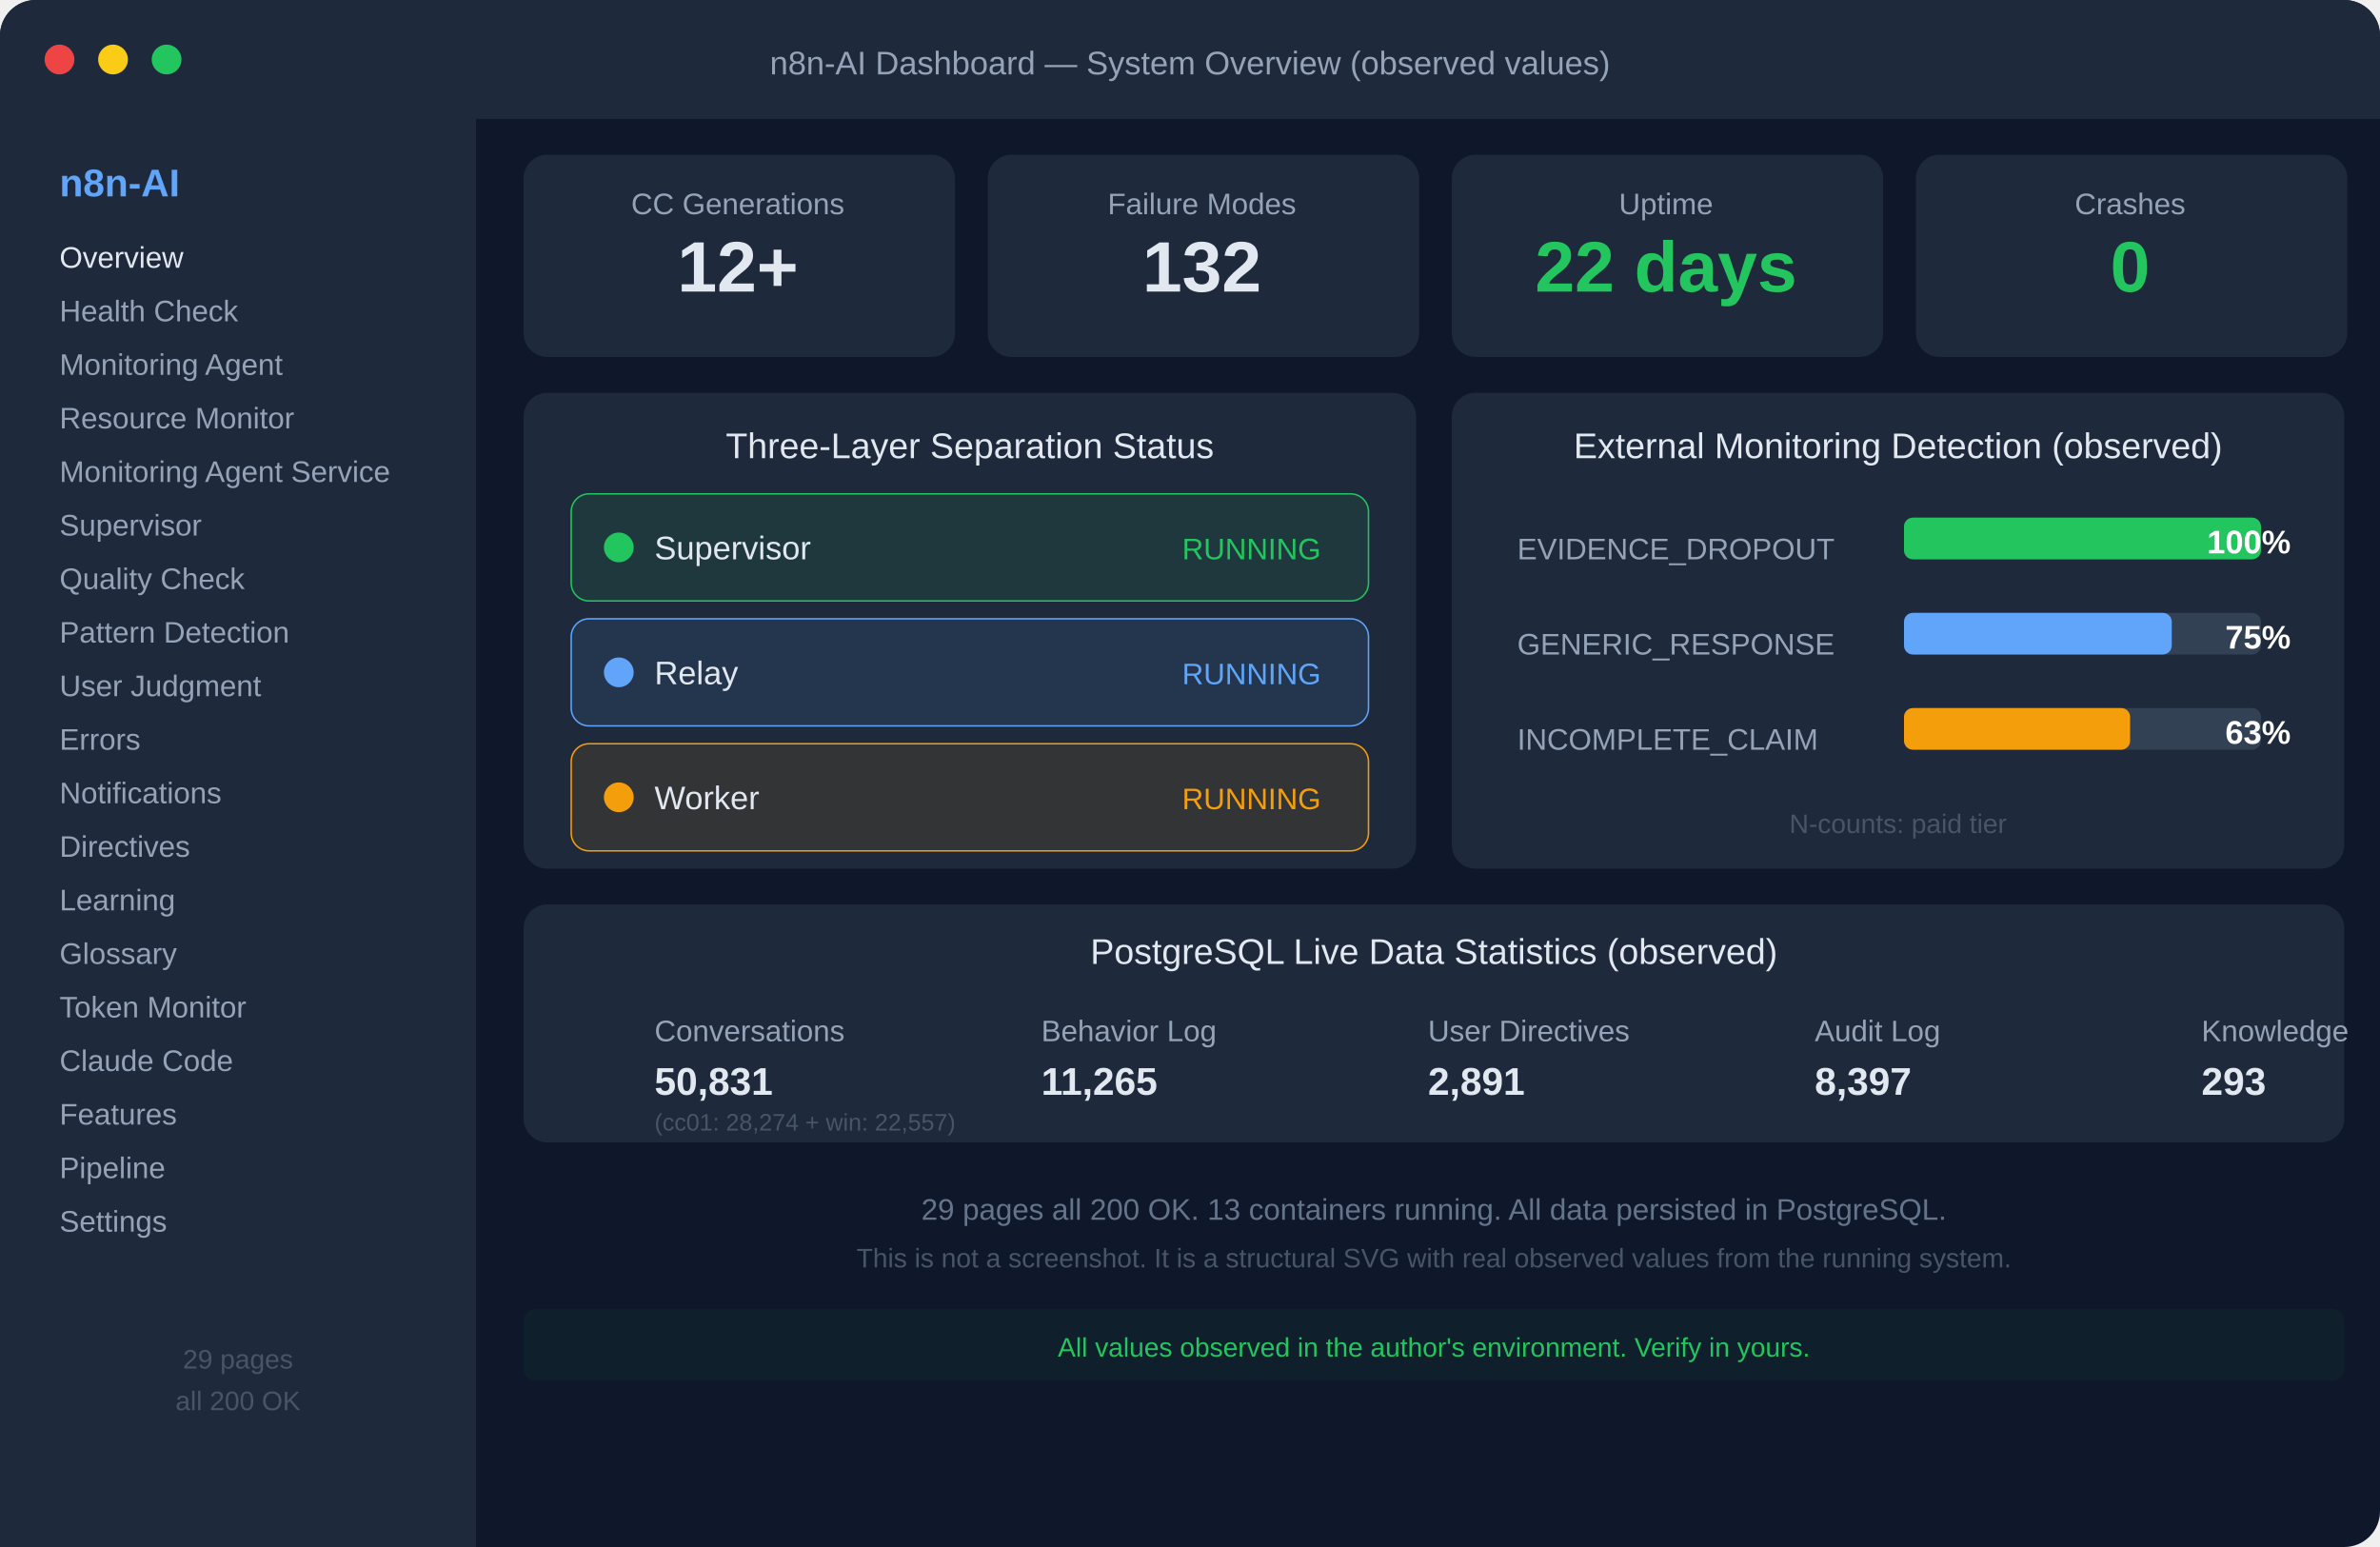
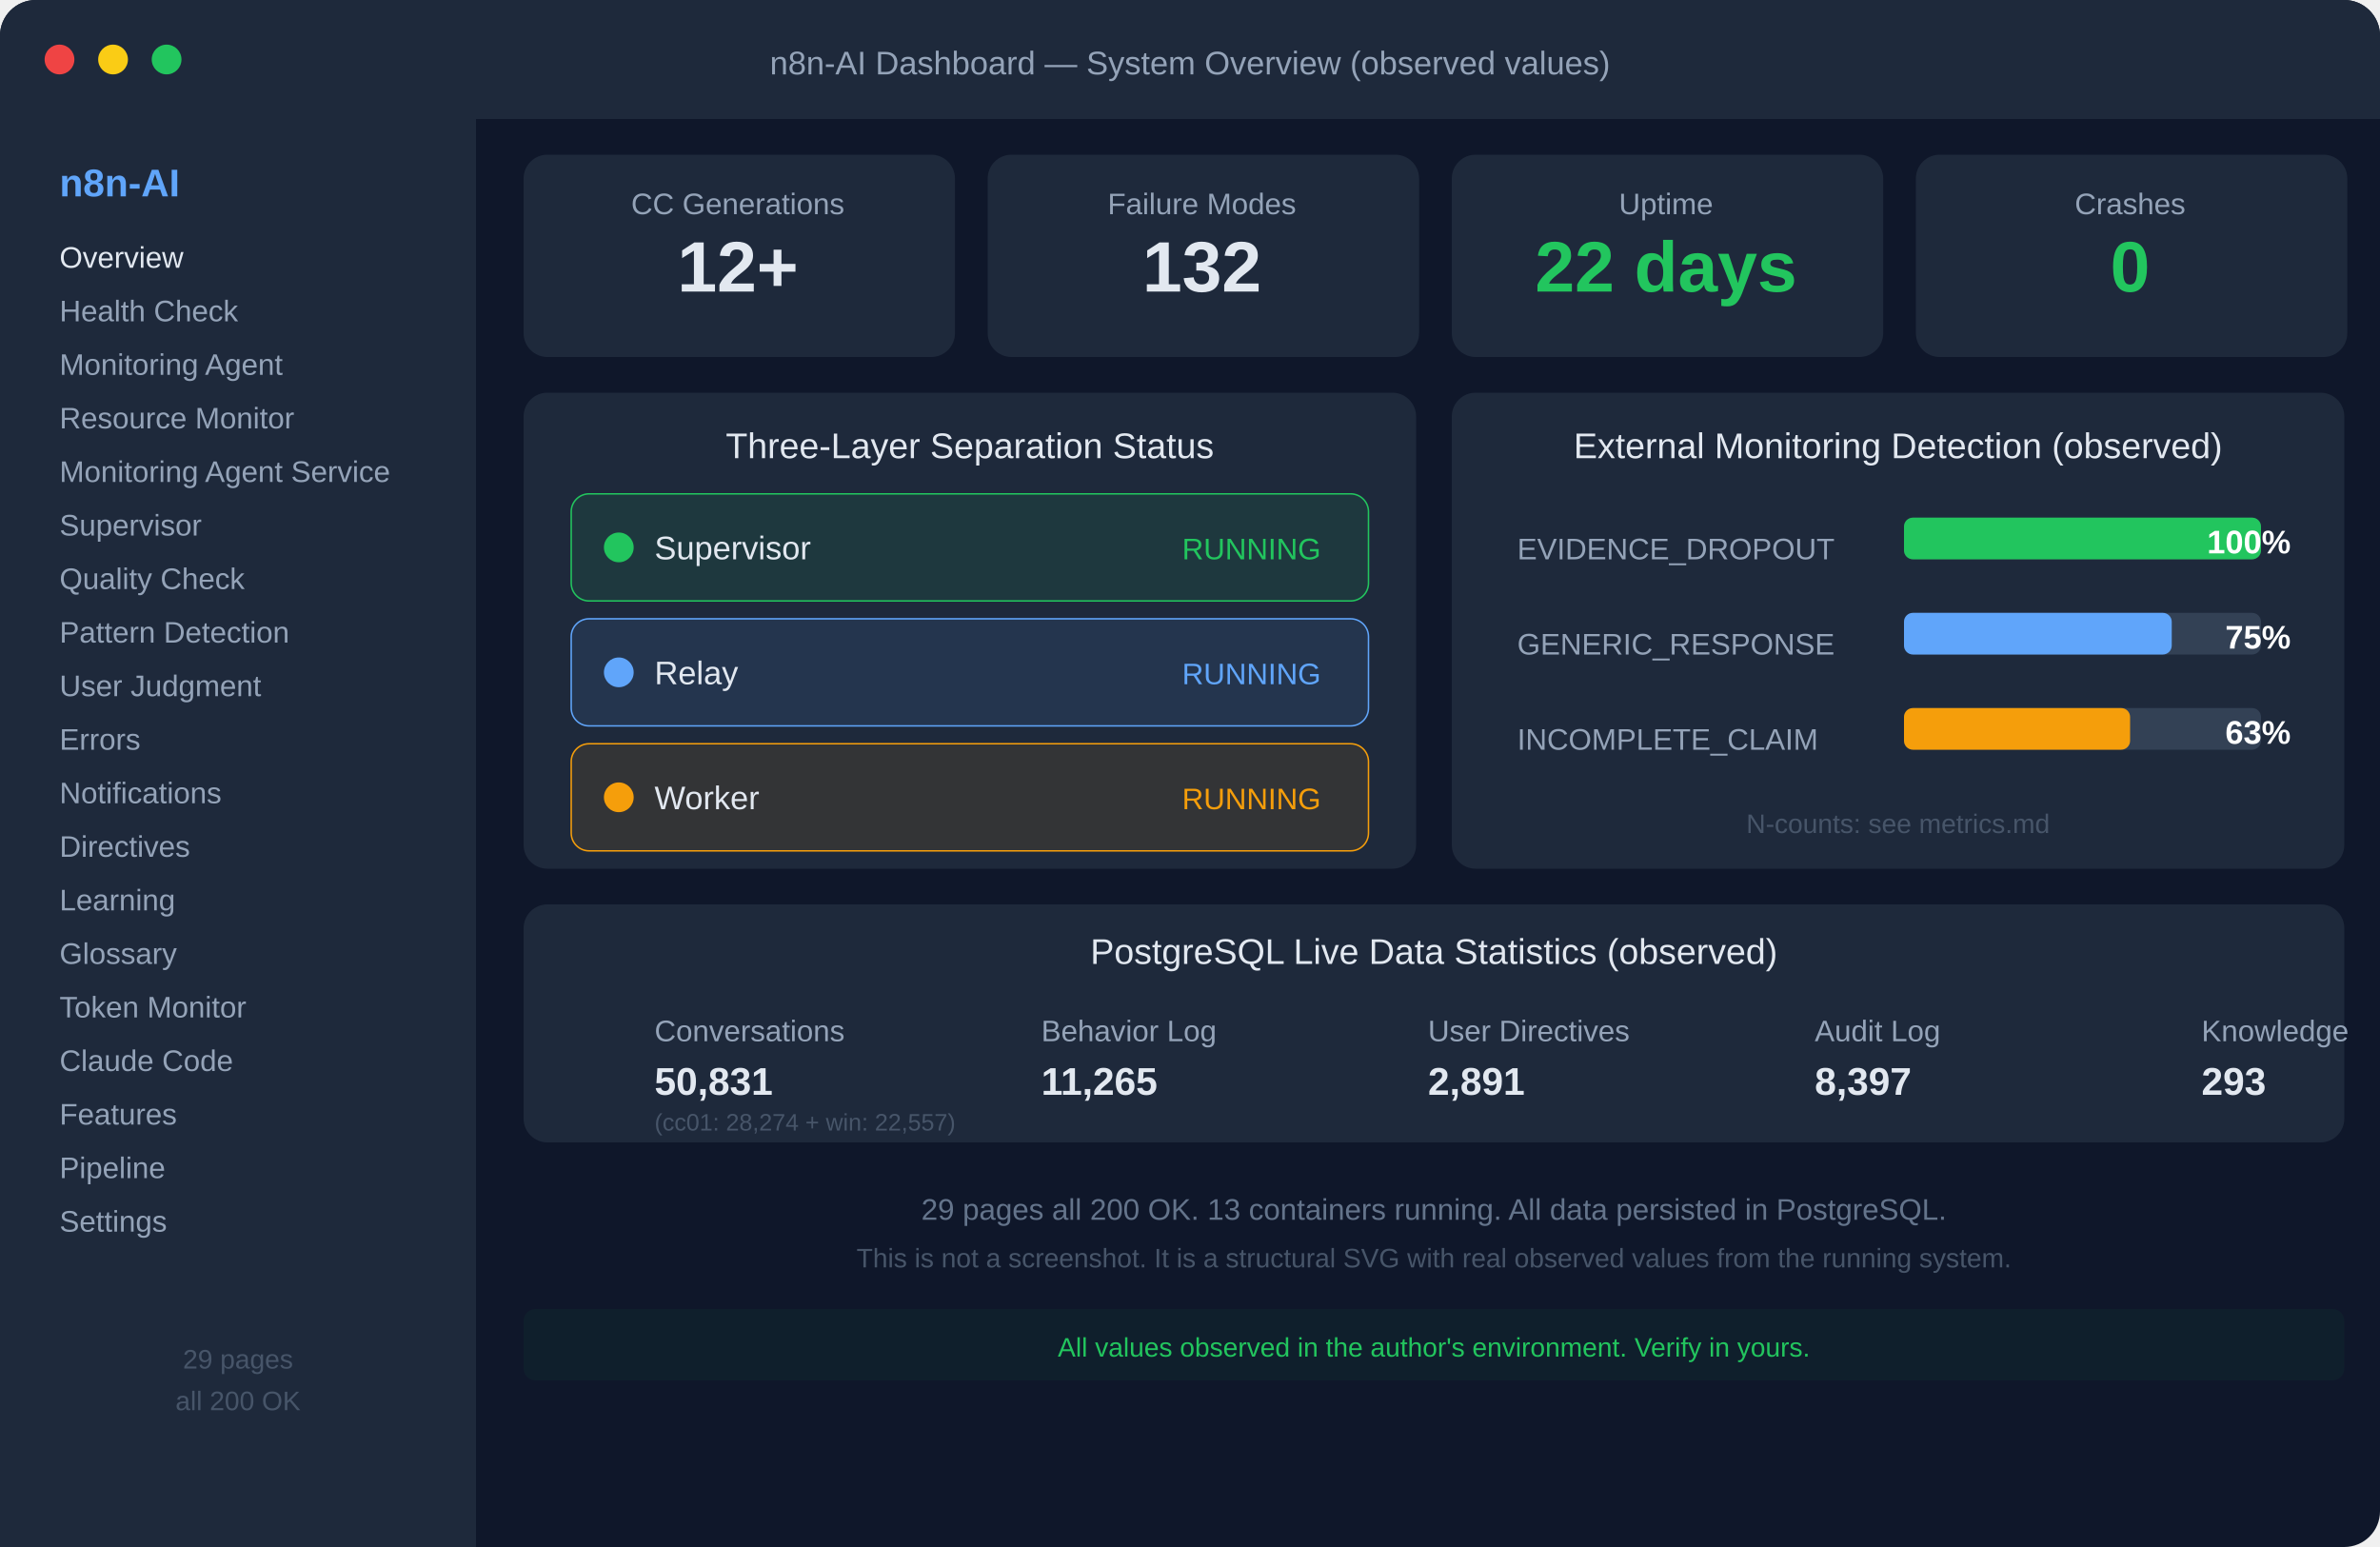
<svg xmlns="http://www.w3.org/2000/svg" viewBox="0 0 800 520" font-family="Segoe UI, Arial, sans-serif">
  <rect width="800" height="520" fill="#0f172a" rx="12" />
  <rect x="0" y="0" width="800" height="40" fill="#1e293b" rx="12" />
  <rect x="0" y="20" width="800" height="20" fill="#1e293b" />
  <circle cx="20" cy="20" r="5" fill="#ef4444" />
  <circle cx="38" cy="20" r="5" fill="#facc15" />
  <circle cx="56" cy="20" r="5" fill="#22c55e" />
  <text x="400" y="25" text-anchor="middle" fill="#94a3b8" font-size="11">n8n-AI Dashboard — System Overview (observed values)</text>
  <rect x="0" y="40" width="160" height="480" fill="#1e293b" />
  <text x="20" y="66" fill="#60a5fa" font-size="13" font-weight="600">n8n-AI</text>
  <text x="20" y="90" fill="#e2e8f0" font-size="10">Overview</text>
  <text x="20" y="108" fill="#94a3b8" font-size="10">Health Check</text>
  <text x="20" y="126" fill="#94a3b8" font-size="10">Monitoring Agent</text>
  <text x="20" y="144" fill="#94a3b8" font-size="10">Resource Monitor</text>
  <text x="20" y="162" fill="#94a3b8" font-size="10">Monitoring Agent Service</text>
  <text x="20" y="180" fill="#94a3b8" font-size="10">Supervisor</text>
  <text x="20" y="198" fill="#94a3b8" font-size="10">Quality Check</text>
  <text x="20" y="216" fill="#94a3b8" font-size="10">Pattern Detection</text>
  <text x="20" y="234" fill="#94a3b8" font-size="10">User Judgment</text>
  <text x="20" y="252" fill="#94a3b8" font-size="10">Errors</text>
  <text x="20" y="270" fill="#94a3b8" font-size="10">Notifications</text>
  <text x="20" y="288" fill="#94a3b8" font-size="10">Directives</text>
  <text x="20" y="306" fill="#94a3b8" font-size="10">Learning</text>
  <text x="20" y="324" fill="#94a3b8" font-size="10">Glossary</text>
  <text x="20" y="342" fill="#94a3b8" font-size="10">Token Monitor</text>
  <text x="20" y="360" fill="#94a3b8" font-size="10">Claude Code</text>
  <text x="20" y="378" fill="#94a3b8" font-size="10">Features</text>
  <text x="20" y="396" fill="#94a3b8" font-size="10">Pipeline</text>
  <text x="20" y="414" fill="#94a3b8" font-size="10">Settings</text>
  <text x="80" y="460" text-anchor="middle" fill="#475569" font-size="9">29 pages</text>
  <text x="80" y="474" text-anchor="middle" fill="#475569" font-size="9">all 200 OK</text>
  <rect x="176" y="52" width="145" height="68" fill="#1e293b" rx="8" />
  <text x="248" y="72" text-anchor="middle" fill="#94a3b8" font-size="10">CC Generations</text>
  <text x="248" y="98" text-anchor="middle" fill="#e2e8f0" font-size="24" font-weight="700">12+</text>
  <rect x="332" y="52" width="145" height="68" fill="#1e293b" rx="8" />
  <text x="404" y="72" text-anchor="middle" fill="#94a3b8" font-size="10">Failure Modes</text>
  <text x="404" y="98" text-anchor="middle" fill="#e2e8f0" font-size="24" font-weight="700">132</text>
  <rect x="488" y="52" width="145" height="68" fill="#1e293b" rx="8" />
  <text x="560" y="72" text-anchor="middle" fill="#94a3b8" font-size="10">Uptime</text>
  <text x="560" y="98" text-anchor="middle" fill="#22c55e" font-size="24" font-weight="700">22 days</text>
  <rect x="644" y="52" width="145" height="68" fill="#1e293b" rx="8" />
  <text x="716" y="72" text-anchor="middle" fill="#94a3b8" font-size="10">Crashes</text>
  <text x="716" y="98" text-anchor="middle" fill="#22c55e" font-size="24" font-weight="700">0</text>
  <rect x="176" y="132" width="300" height="160" fill="#1e293b" rx="8" />
  <text x="326" y="154" text-anchor="middle" fill="#e2e8f0" font-size="12" font-weight="500">Three-Layer Separation Status</text>
  <rect x="192" y="166" width="268" height="36" fill="#22c55e" fill-opacity="0.1" rx="6" stroke="#22c55e" stroke-width="0.5" />
  <circle cx="208" cy="184" r="5" fill="#22c55e" />
  <text x="220" y="188" fill="#e2e8f0" font-size="11">Supervisor</text>
  <text x="444" y="188" text-anchor="end" fill="#22c55e" font-size="10">RUNNING</text>
  <rect x="192" y="208" width="268" height="36" fill="#60a5fa" fill-opacity="0.1" rx="6" stroke="#60a5fa" stroke-width="0.5" />
  <circle cx="208" cy="226" r="5" fill="#60a5fa" />
  <text x="220" y="230" fill="#e2e8f0" font-size="11">Relay</text>
  <text x="444" y="230" text-anchor="end" fill="#60a5fa" font-size="10">RUNNING</text>
  <rect x="192" y="250" width="268" height="36" fill="#f59e0b" fill-opacity="0.1" rx="6" stroke="#f59e0b" stroke-width="0.5" />
  <circle cx="208" cy="268" r="5" fill="#f59e0b" />
  <text x="220" y="272" fill="#e2e8f0" font-size="11">Worker</text>
  <text x="444" y="272" text-anchor="end" fill="#f59e0b" font-size="10">RUNNING</text>
  <rect x="488" y="132" width="300" height="160" fill="#1e293b" rx="8" />
  <text x="638" y="154" text-anchor="middle" fill="#e2e8f0" font-size="12" font-weight="500">External Monitoring Detection (observed)</text>
  <text x="510" y="188" fill="#94a3b8" font-size="10">EVIDENCE_DROPOUT</text>
  <rect x="640" y="174" width="120" height="14" fill="#334155" rx="3" />
  <rect x="640" y="174" width="120" height="14" fill="#22c55e" rx="3" />
  <text x="770" y="186" text-anchor="end" fill="#ffffff" font-size="11" font-weight="600">100%</text>
  <text x="510" y="220" fill="#94a3b8" font-size="10">GENERIC_RESPONSE</text>
  <rect x="640" y="206" width="120" height="14" fill="#334155" rx="3" />
  <rect x="640" y="206" width="90" height="14" fill="#60a5fa" rx="3" />
  <text x="770" y="218" text-anchor="end" fill="#ffffff" font-size="11" font-weight="600">75%</text>
  <text x="510" y="252" fill="#94a3b8" font-size="10">INCOMPLETE_CLAIM</text>
  <rect x="640" y="238" width="120" height="14" fill="#334155" rx="3" />
  <rect x="640" y="238" width="76" height="14" fill="#f59e0b" rx="3" />
  <text x="770" y="250" text-anchor="end" fill="#ffffff" font-size="11" font-weight="600">63%</text>
-   <text x="638" y="280" text-anchor="middle" fill="#475569" font-size="9">N-counts: paid tier</text>
+   <text x="638" y="280" text-anchor="middle" fill="#475569" font-size="9">N-counts: see metrics.md</text>
  <rect x="176" y="304" width="612" height="80" fill="#1e293b" rx="8" />
  <text x="482" y="324" text-anchor="middle" fill="#e2e8f0" font-size="12" font-weight="500">PostgreSQL Live Data Statistics (observed)</text>
  <text x="220" y="350" fill="#94a3b8" font-size="10">Conversations</text>
  <text x="220" y="368" fill="#e2e8f0" font-size="13" font-weight="600">50,831</text>
  <text x="220" y="380" fill="#475569" font-size="8">(cc01: 28,274 + win: 22,557)</text>
  <text x="350" y="350" fill="#94a3b8" font-size="10">Behavior Log</text>
  <text x="350" y="368" fill="#e2e8f0" font-size="13" font-weight="600">11,265</text>
  <text x="480" y="350" fill="#94a3b8" font-size="10">User Directives</text>
  <text x="480" y="368" fill="#e2e8f0" font-size="13" font-weight="600">2,891</text>
  <text x="610" y="350" fill="#94a3b8" font-size="10">Audit Log</text>
  <text x="610" y="368" fill="#e2e8f0" font-size="13" font-weight="600">8,397</text>
  <text x="740" y="350" fill="#94a3b8" font-size="10">Knowledge</text>
  <text x="740" y="368" fill="#e2e8f0" font-size="13" font-weight="600">293</text>
  <text x="482" y="410" text-anchor="middle" fill="#64748b" font-size="10">29 pages all 200 OK. 13 containers running. All data persisted in PostgreSQL.</text>
  <text x="482" y="426" text-anchor="middle" fill="#475569" font-size="9">This is not a screenshot. It is a structural SVG with real observed values from the running system.</text>
  <rect x="176" y="440" width="612" height="24" fill="#22c55e" fill-opacity="0.05" rx="4" />
  <text x="482" y="456" text-anchor="middle" fill="#22c55e" font-size="9">All values observed in the author's environment. Verify in yours.</text>
</svg>
